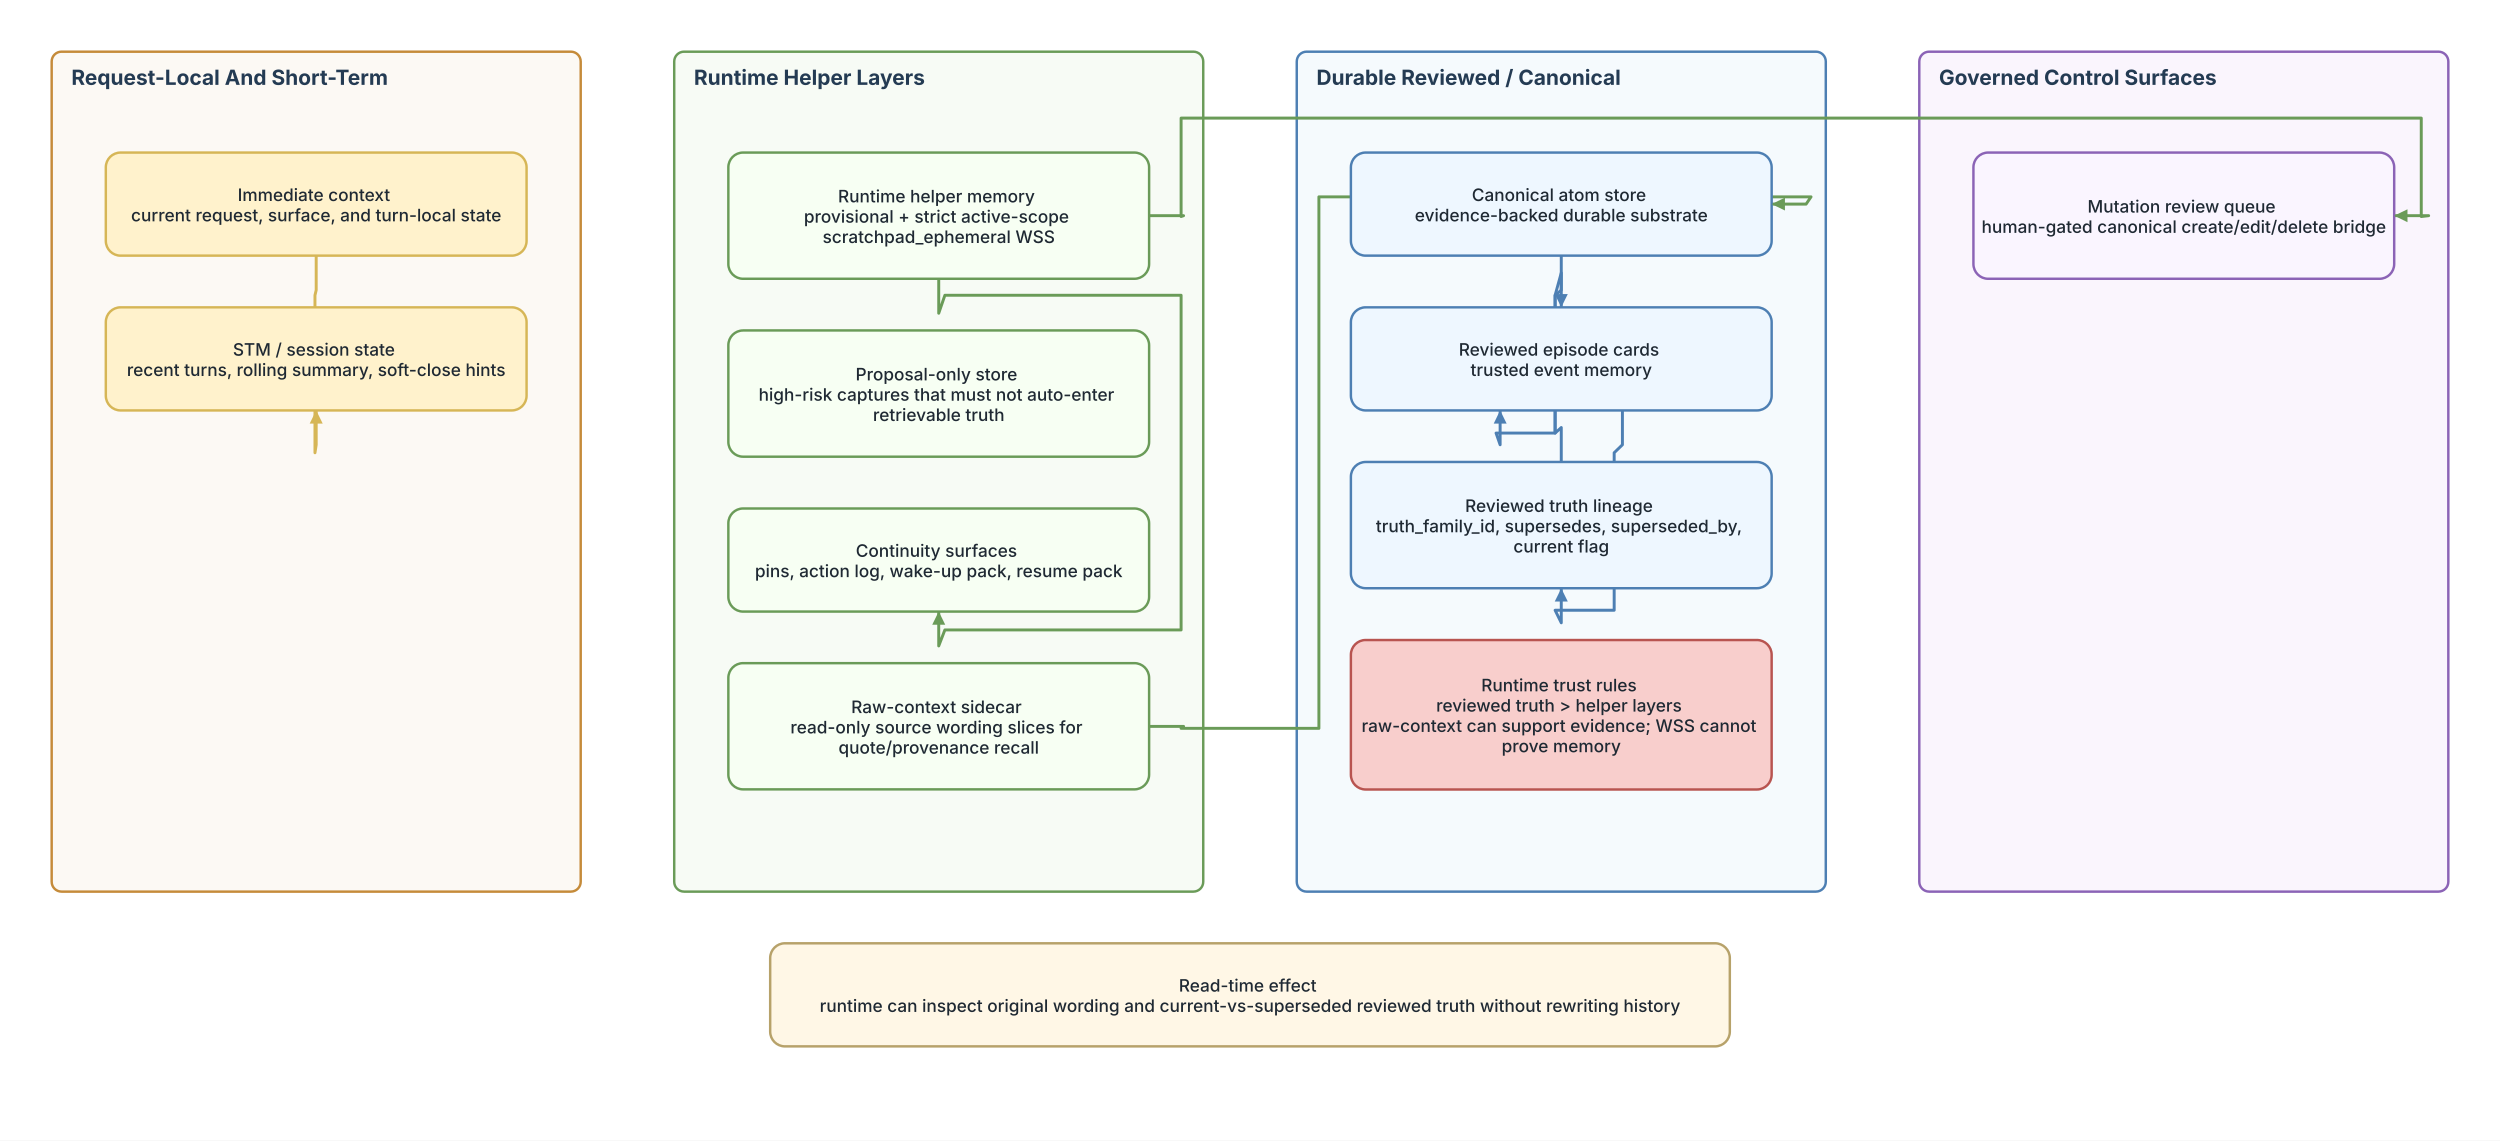
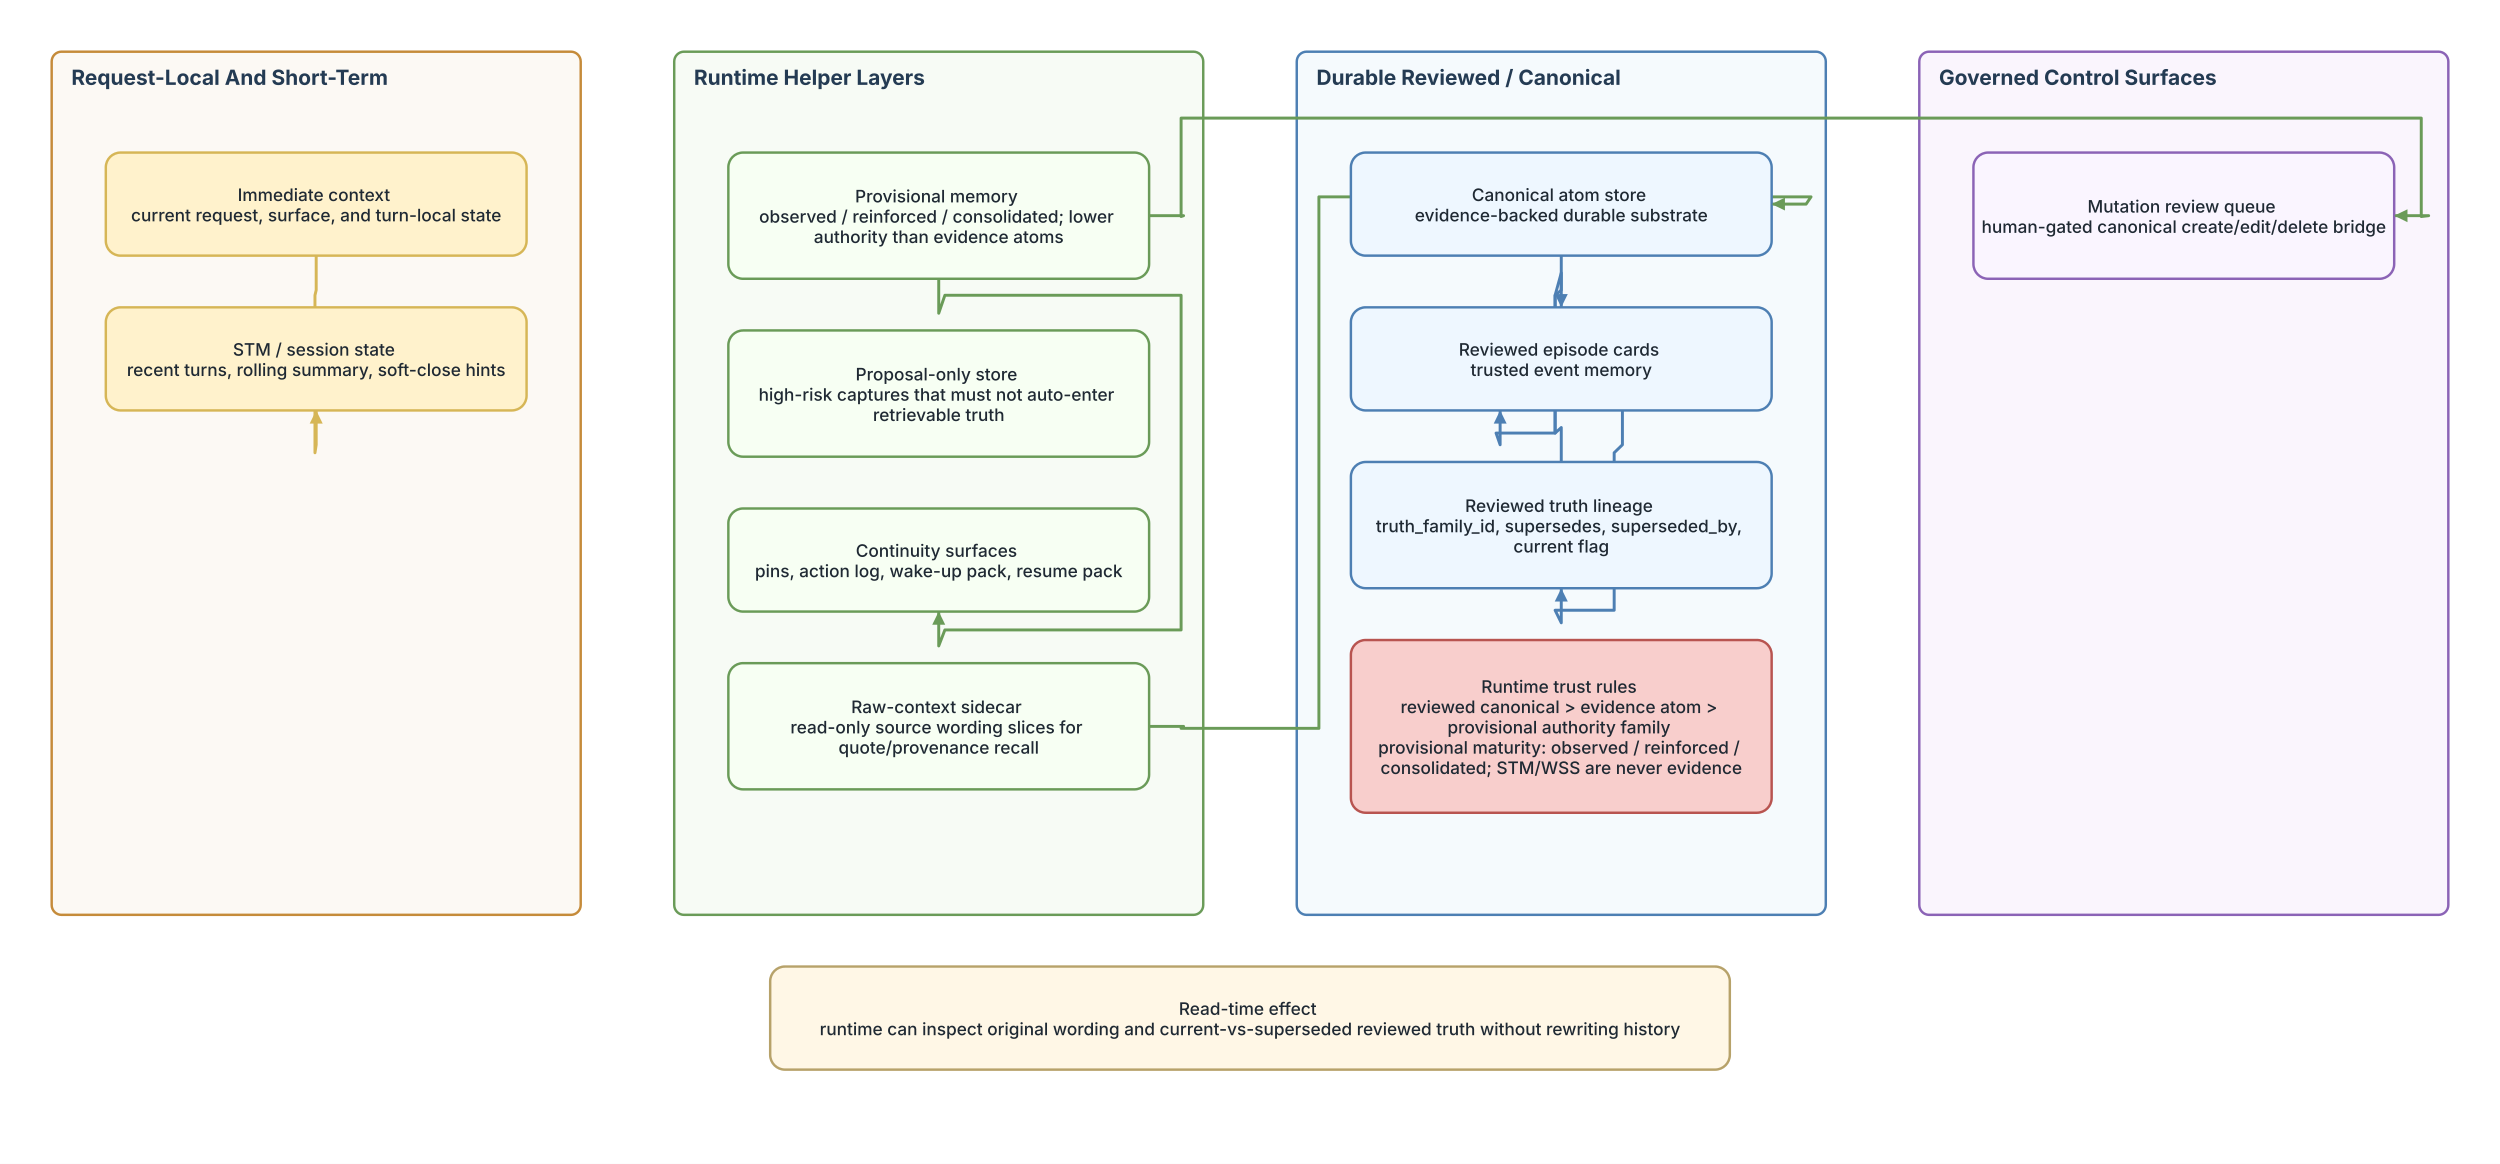
- <svg xmlns="http://www.w3.org/2000/svg" width="2032" height="927" viewBox="0 0 2032 927" role="img" aria-label="Engineering Runtime Memory Layers">
+ <svg xmlns="http://www.w3.org/2000/svg" width="2032" height="946" viewBox="0 0 2032 946" role="img" aria-label="Engineering Runtime Memory Layers">
  <rect width="100%" height="100%" fill="#ffffff" />
-   <rect x="42.0" y="42.0" width="430.0" height="682.7" rx="8" fill="#f8f1e7" fill-opacity="0.48" stroke="#c58b3a" stroke-width="2" />
+   <rect x="42.0" y="42.0" width="430.0" height="701.6" rx="8" fill="#f8f1e7" fill-opacity="0.48" stroke="#c58b3a" stroke-width="2" />
  <text x="58.0" y="69.0" font-family="Segoe UI, Inter, Arial, sans-serif" font-size="17" font-weight="700" fill="#243b53">Request-Local And Short-Term</text>
-   <rect x="548.0" y="42.0" width="430.0" height="682.7" rx="8" fill="#eef6ea" fill-opacity="0.48" stroke="#6a9b58" stroke-width="2" />
+   <rect x="548.0" y="42.0" width="430.0" height="701.6" rx="8" fill="#eef6ea" fill-opacity="0.48" stroke="#6a9b58" stroke-width="2" />
  <text x="564.0" y="69.0" font-family="Segoe UI, Inter, Arial, sans-serif" font-size="17" font-weight="700" fill="#243b53">Runtime Helper Layers</text>
-   <rect x="1054.0" y="42.0" width="430.0" height="682.7" rx="8" fill="#eaf3fb" fill-opacity="0.48" stroke="#4d7fb3" stroke-width="2" />
+   <rect x="1054.0" y="42.0" width="430.0" height="701.6" rx="8" fill="#eaf3fb" fill-opacity="0.48" stroke="#4d7fb3" stroke-width="2" />
  <text x="1070.0" y="69.0" font-family="Segoe UI, Inter, Arial, sans-serif" font-size="17" font-weight="700" fill="#243b53">Durable Reviewed / Canonical</text>
-   <rect x="1560.0" y="42.0" width="430.0" height="682.7" rx="8" fill="#f4eafa" fill-opacity="0.48" stroke="#8b63b6" stroke-width="2" />
+   <rect x="1560.0" y="42.0" width="430.0" height="701.6" rx="8" fill="#f4eafa" fill-opacity="0.48" stroke="#8b63b6" stroke-width="2" />
  <text x="1576.0" y="69.0" font-family="Segoe UI, Inter, Arial, sans-serif" font-size="17" font-weight="700" fill="#243b53">Governed Control Surfaces</text>
  <polyline points="257.0,207.8 257.0,235.8 256.0,240.0 256.0,368.0 257.0,361.5 257.0,333.5" fill="none" stroke="#d6b656" stroke-width="2.4" stroke-linejoin="round" stroke-linecap="round" />
  <polyline points="763.0,226.6 763.0,254.6 768.0,240.0 960.0,240.0 960.0,512.0 768.0,512.0 763.0,525.0 763.0,497.0" fill="none" stroke="#6a9b58" stroke-width="2.4" stroke-linejoin="round" stroke-linecap="round" />
  <polyline points="1269.0,207.8 1269.0,235.8 1264.0,240.0 1264.0,352.0 1216.0,352.0 1219.3,361.5 1219.3,333.5" fill="none" stroke="#4d7fb3" stroke-width="2.4" stroke-linejoin="round" stroke-linecap="round" />
  <polyline points="1318.7,333.5 1318.7,361.5 1312.0,368.0 1312.0,496.0 1264.0,496.0 1269.0,506.2 1269.0,478.2" fill="none" stroke="#4d7fb3" stroke-width="2.4" stroke-linejoin="round" stroke-linecap="round" />
  <polyline points="934.0,175.3 962.0,175.3 960.0,176.0 960.0,96.0 1968.0,96.0 1968.0,176.0 1974.0,175.3 1946.0,175.3" fill="none" stroke="#6a9b58" stroke-width="2.4" stroke-linejoin="round" stroke-linecap="round" />
  <polyline points="934.0,590.4 962.0,590.4 960.0,592.0 1072.0,592.0 1072.0,160.0 1472.0,160.0 1468.0,165.9 1440.0,165.9" fill="none" stroke="#6a9b58" stroke-width="2.4" stroke-linejoin="round" stroke-linecap="round" />
  <polyline points="1269.0,375.5 1269.0,347.5 1264.0,352.0 1264.0,240.0 1269.0,221.8 1269.0,249.8" fill="none" stroke="#4d7fb3" stroke-width="2.4" stroke-linejoin="round" stroke-linecap="round" />
  <rect x="86.0" y="124.0" width="342.0" height="83.8" rx="12" fill="#fff2cc" stroke="#d6b656" stroke-width="2" />
  <text text-anchor="middle" font-family="Segoe UI, Inter, Arial, sans-serif" font-size="14" font-weight="500" fill="#1f2933" x="257.0" y="163.4">
    <tspan x="257.0" dy="0.0">Immediate context</tspan>
    <tspan x="257.0" dy="16.5">current request, surface, and turn-local state</tspan>
  </text>
  <rect x="86.0" y="249.8" width="342.0" height="83.8" rx="12" fill="#fff2cc" stroke="#d6b656" stroke-width="2" />
  <text text-anchor="middle" font-family="Segoe UI, Inter, Arial, sans-serif" font-size="14" font-weight="500" fill="#1f2933" x="257.0" y="289.1">
    <tspan x="257.0" dy="0.0">STM / session state</tspan>
    <tspan x="257.0" dy="16.5">recent turns, rolling summary, soft-close hints</tspan>
  </text>
  <rect x="592.0" y="124.0" width="342.0" height="102.6" rx="12" fill="#f7fff3" stroke="#6a9b58" stroke-width="2" />
  <text text-anchor="middle" font-family="Segoe UI, Inter, Arial, sans-serif" font-size="14" font-weight="500" fill="#1f2933" x="763.0" y="164.5">
-     <tspan x="763.0" dy="0.0">Runtime helper memory</tspan>
-     <tspan x="763.0" dy="16.5">provisional + strict active-scope</tspan>
-     <tspan x="763.0" dy="16.5">scratchpad_ephemeral WSS</tspan>
+     <tspan x="763.0" dy="0.0">Provisional memory</tspan>
+     <tspan x="763.0" dy="16.5">observed / reinforced / consolidated; lower</tspan>
+     <tspan x="763.0" dy="16.5">authority than evidence atoms</tspan>
  </text>
  <rect x="592.0" y="268.6" width="342.0" height="102.6" rx="12" fill="#f7fff3" stroke="#6a9b58" stroke-width="2" />
  <text text-anchor="middle" font-family="Segoe UI, Inter, Arial, sans-serif" font-size="14" font-weight="500" fill="#1f2933" x="763.0" y="309.2">
    <tspan x="763.0" dy="0.0">Proposal-only store</tspan>
    <tspan x="763.0" dy="16.5">high-risk captures that must not auto-enter</tspan>
    <tspan x="763.0" dy="16.5">retrievable truth</tspan>
  </text>
  <rect x="592.0" y="413.3" width="342.0" height="83.8" rx="12" fill="#f7fff3" stroke="#6a9b58" stroke-width="2" />
  <text text-anchor="middle" font-family="Segoe UI, Inter, Arial, sans-serif" font-size="14" font-weight="500" fill="#1f2933" x="763.0" y="452.6">
    <tspan x="763.0" dy="0.0">Continuity surfaces</tspan>
    <tspan x="763.0" dy="16.5">pins, action log, wake-up pack, resume pack</tspan>
  </text>
  <rect x="592.0" y="539.0" width="342.0" height="102.6" rx="12" fill="#f7fff3" stroke="#6a9b58" stroke-width="2" />
  <text text-anchor="middle" font-family="Segoe UI, Inter, Arial, sans-serif" font-size="14" font-weight="500" fill="#1f2933" x="763.0" y="579.6">
    <tspan x="763.0" dy="0.0">Raw-context sidecar</tspan>
    <tspan x="763.0" dy="16.5">read-only source wording slices for</tspan>
    <tspan x="763.0" dy="16.5">quote/provenance recall</tspan>
  </text>
  <rect x="1098.0" y="124.0" width="342.0" height="83.8" rx="12" fill="#eef7ff" stroke="#4d7fb3" stroke-width="2" />
  <text text-anchor="middle" font-family="Segoe UI, Inter, Arial, sans-serif" font-size="14" font-weight="500" fill="#1f2933" x="1269.0" y="163.4">
    <tspan x="1269.0" dy="0.0">Canonical atom store</tspan>
    <tspan x="1269.0" dy="16.5">evidence-backed durable substrate</tspan>
  </text>
  <rect x="1098.0" y="249.8" width="342.0" height="83.8" rx="12" fill="#eef7ff" stroke="#4d7fb3" stroke-width="2" />
  <text text-anchor="middle" font-family="Segoe UI, Inter, Arial, sans-serif" font-size="14" font-weight="500" fill="#1f2933" x="1269.0" y="289.1">
    <tspan x="1269.0" dy="0.0">Reviewed episode cards</tspan>
    <tspan x="1269.0" dy="16.5">trusted event memory</tspan>
  </text>
  <rect x="1098.0" y="375.5" width="342.0" height="102.6" rx="12" fill="#eef7ff" stroke="#4d7fb3" stroke-width="2" />
  <text text-anchor="middle" font-family="Segoe UI, Inter, Arial, sans-serif" font-size="14" font-weight="500" fill="#1f2933" x="1269.0" y="416.1">
    <tspan x="1269.0" dy="0.0">Reviewed truth lineage</tspan>
    <tspan x="1269.0" dy="16.5">truth_family_id, supersedes, superseded_by,</tspan>
    <tspan x="1269.0" dy="16.5">current flag</tspan>
  </text>
-   <rect x="1098.0" y="520.2" width="342.0" height="121.5" rx="12" fill="#f8cecc" stroke="#b85450" stroke-width="2" />
-   <text text-anchor="middle" font-family="Segoe UI, Inter, Arial, sans-serif" font-size="14" font-weight="500" fill="#1f2933" x="1269.0" y="561.9">
+   <rect x="1098.0" y="520.2" width="342.0" height="140.4" rx="12" fill="#f8cecc" stroke="#b85450" stroke-width="2" />
+   <text text-anchor="middle" font-family="Segoe UI, Inter, Arial, sans-serif" font-size="14" font-weight="500" fill="#1f2933" x="1269.0" y="563.1">
    <tspan x="1269.0" dy="0.0">Runtime trust rules</tspan>
-     <tspan x="1269.0" dy="16.5">reviewed truth &gt; helper layers</tspan>
-     <tspan x="1269.0" dy="16.5">raw-context can support evidence; WSS cannot</tspan>
-     <tspan x="1269.0" dy="16.5">prove memory</tspan>
+     <tspan x="1269.0" dy="16.5">reviewed canonical &gt; evidence atom &gt;</tspan>
+     <tspan x="1269.0" dy="16.5">provisional authority family</tspan>
+     <tspan x="1269.0" dy="16.5">provisional maturity: observed / reinforced /</tspan>
+     <tspan x="1269.0" dy="16.5">consolidated; STM/WSS are never evidence</tspan>
  </text>
  <rect x="1604.0" y="124.0" width="342.0" height="102.6" rx="12" fill="#faf5ff" stroke="#8b63b6" stroke-width="2" />
  <text text-anchor="middle" font-family="Segoe UI, Inter, Arial, sans-serif" font-size="14" font-weight="500" fill="#1f2933" x="1775.0" y="172.8">
    <tspan x="1775.0" dy="0.0">Mutation review queue</tspan>
    <tspan x="1775.0" dy="16.5">human-gated canonical create/edit/delete bridge</tspan>
  </text>
-   <rect x="626.0" y="766.7" width="780.0" height="83.8" rx="12" fill="#fff7e6" stroke="#b7a26a" stroke-width="2" />
-   <text text-anchor="middle" font-family="Segoe UI, Inter, Arial, sans-serif" font-size="14" font-weight="500" fill="#1f2933" x="1016.0" y="806.0">
+   <rect x="626.0" y="785.6" width="780.0" height="83.8" rx="12" fill="#fff7e6" stroke="#b7a26a" stroke-width="2" />
+   <text text-anchor="middle" font-family="Segoe UI, Inter, Arial, sans-serif" font-size="14" font-weight="500" fill="#1f2933" x="1016.0" y="824.9">
    <tspan x="1016.0" dy="0.0">Read-time effect</tspan>
    <tspan x="1016.0" dy="16.5">runtime can inspect original wording and current-vs-superseded reviewed truth without rewriting history</tspan>
  </text>
  <polygon points="257.0,333.5 262.3,344.3 251.7,344.3" fill="#d6b656" />
  <polygon points="763.0,497.0 768.3,507.8 757.7,507.8" fill="#6a9b58" />
  <polygon points="1219.3,333.5 1224.6,344.3 1214.1,344.3" fill="#4d7fb3" />
  <polygon points="1269.0,478.2 1274.3,488.9 1263.7,488.9" fill="#4d7fb3" />
  <polygon points="1946.0,175.3 1956.8,170.1 1956.8,180.6" fill="#6a9b58" />
  <polygon points="1440.0,165.9 1450.8,160.6 1450.8,171.1" fill="#6a9b58" />
  <polygon points="1269.0,249.8 1263.7,239.0 1274.3,239.0" fill="#4d7fb3" />
</svg>
